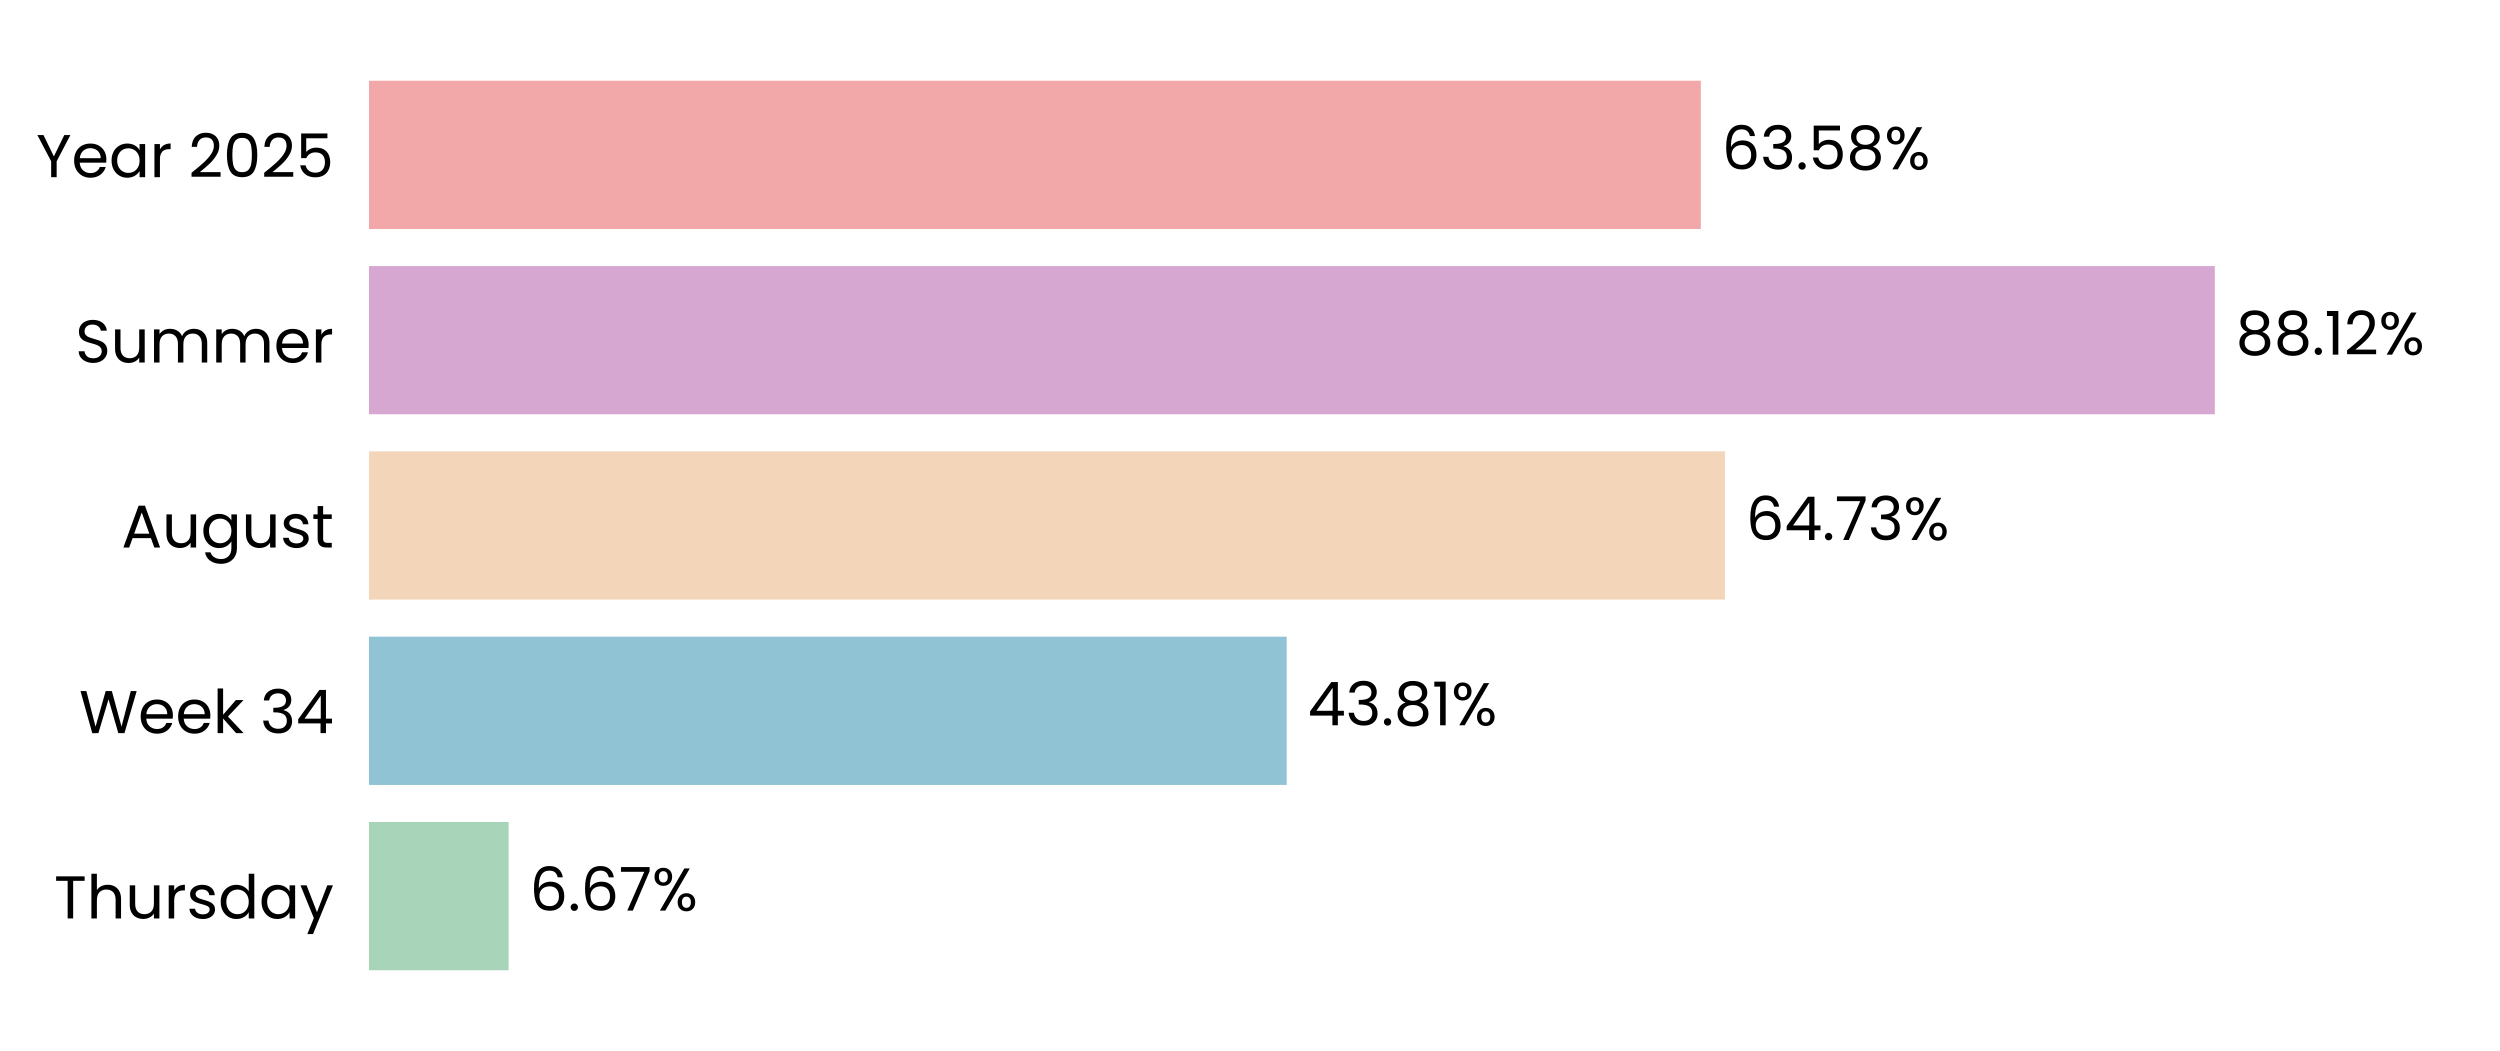
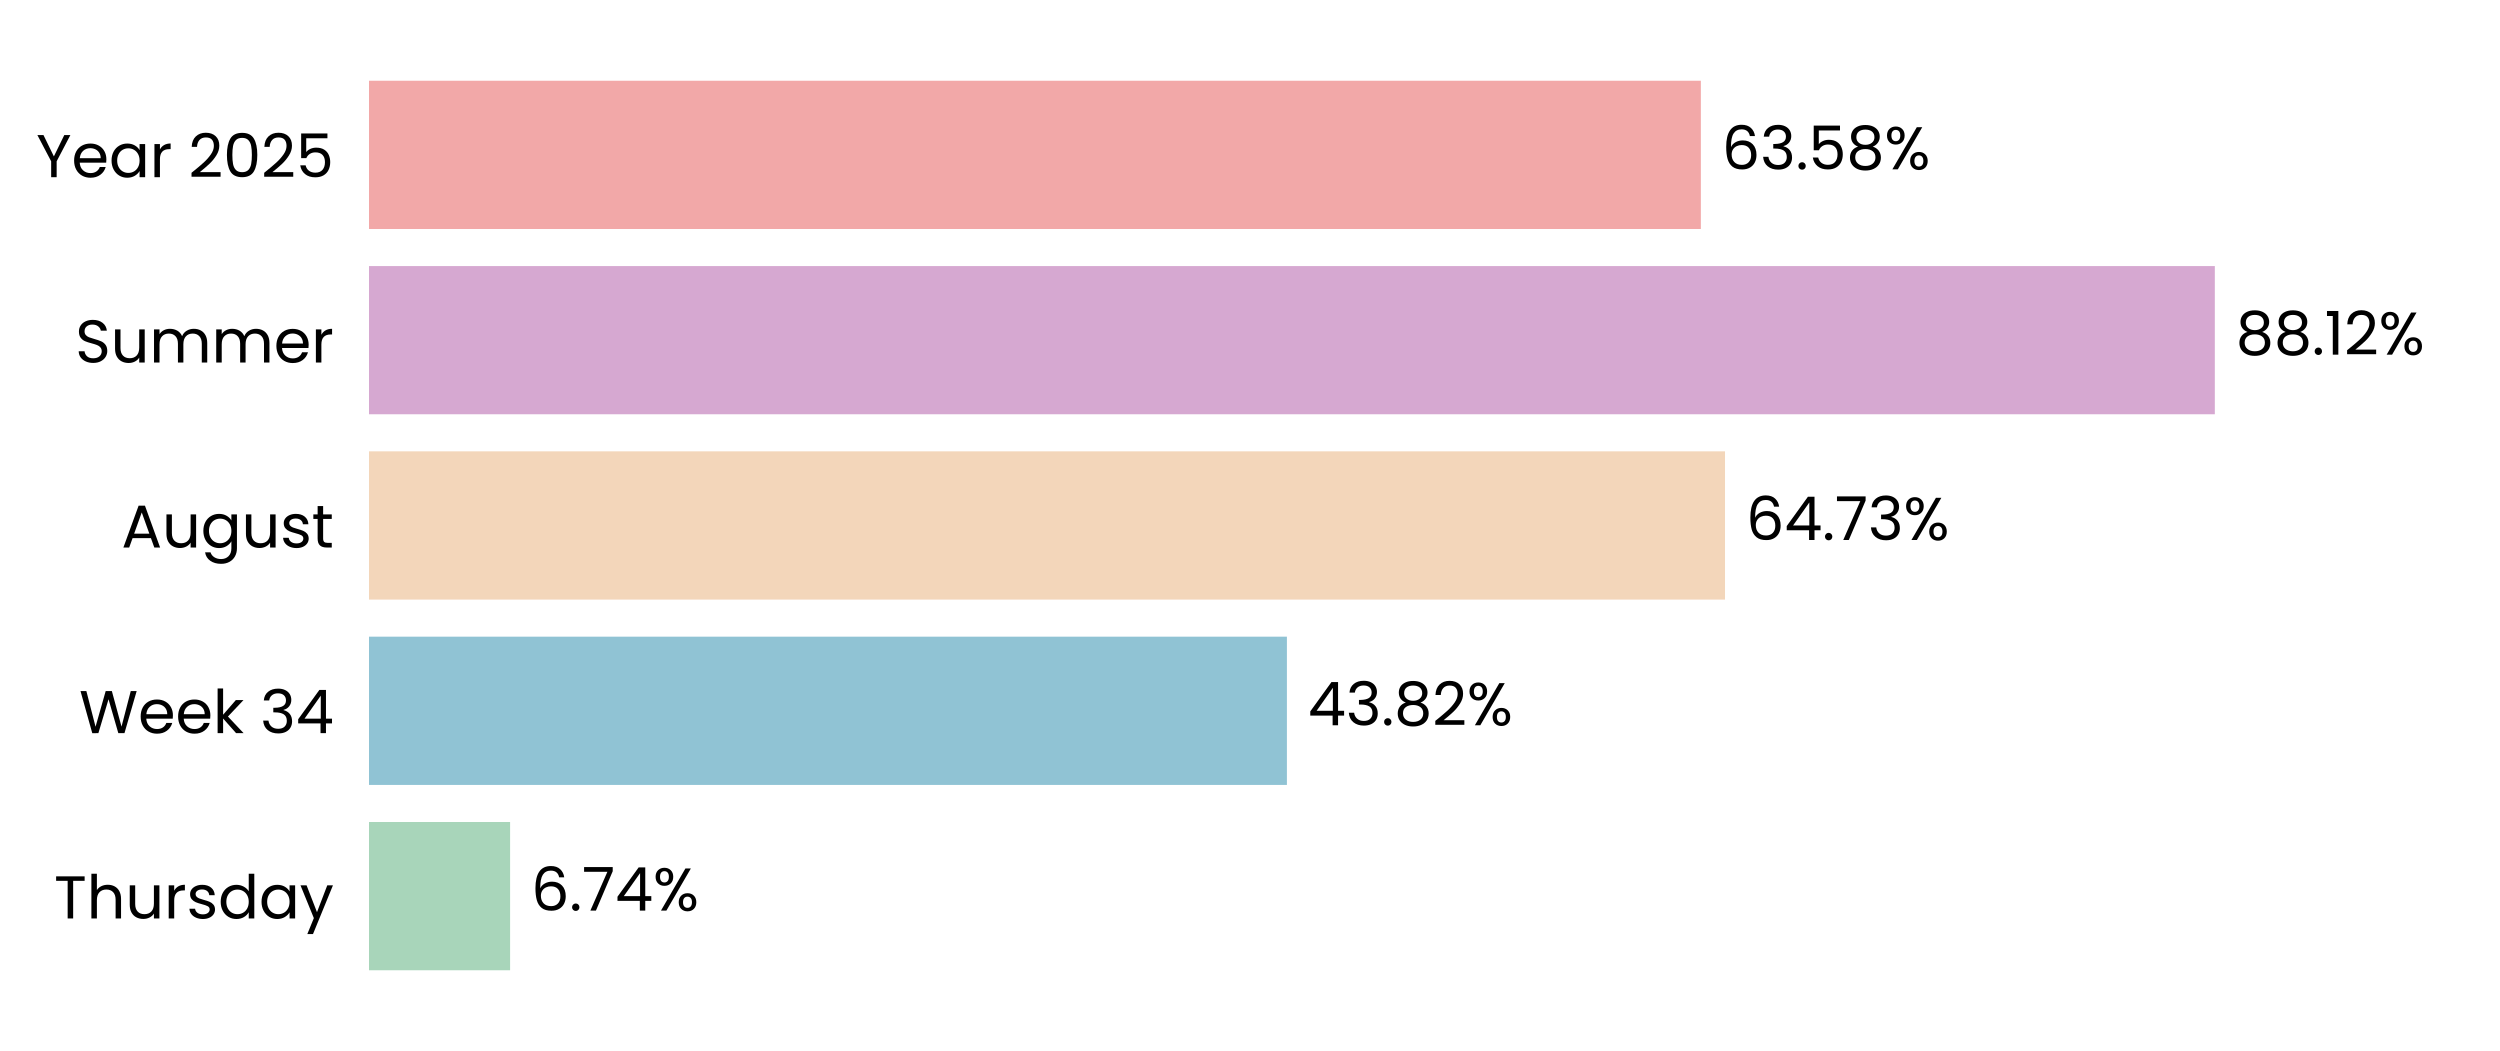
<svg xmlns="http://www.w3.org/2000/svg" xmlns:xlink="http://www.w3.org/1999/xlink" width="496.691pt" height="208.8pt" viewBox="0 0 496.691 208.8" version="1.1">
  <defs>
    <style type="text/css">*{stroke-linejoin: round; stroke-linecap: butt}</style>
  </defs>
  <g id="figure_1">
    <g id="patch_1">
      <path d="M 0 208.8  L 496.691 208.8  L 496.691 0  L 0 0  L 0 208.8  z " style="fill: none" />
    </g>
    <g id="axes_1">
      <g id="patch_2">
        <path d="M 73.311 201.6  L 489.491 201.6  L 489.491 7.2  L 73.311 7.2  L 73.311 201.6  z " style="fill: none" />
      </g>
      <g id="patch_3">
-         <path d="M 73.311 192.764  L 101.057 192.764  L 101.057 163.309  L 73.311 163.309  z " clip-path="url(#p48f274fab6)" style="fill: #a8d5ba" />
+         <path d="M 73.311 192.764  L 101.346 192.764  L 101.346 163.309  L 73.311 163.309  z " clip-path="url(#p8c8af2de38)" style="fill: #a8d5ba" />
      </g>
      <g id="patch_4">
-         <path d="M 73.311 155.945  L 255.638 155.945  L 255.638 126.491  L 73.311 126.491  z " clip-path="url(#p48f274fab6)" style="fill: #90c3d4" />
+         <path d="M 73.311 155.945  L 255.679 155.945  L 255.679 126.491  L 73.311 126.491  z " clip-path="url(#p8c8af2de38)" style="fill: #90c3d4" />
      </g>
      <g id="patch_5">
-         <path d="M 73.311 119.127  L 342.709 119.127  L 342.709 89.673  L 73.311 89.673  z " clip-path="url(#p48f274fab6)" style="fill: #f3d6ba" />
+         <path d="M 73.311 119.127  L 342.719 119.127  L 342.719 89.673  L 73.311 89.673  z " clip-path="url(#p8c8af2de38)" style="fill: #f3d6ba" />
      </g>
      <g id="patch_6">
-         <path d="M 73.311 82.309  L 440.032 82.309  L 440.032 52.855  L 73.311 52.855  z " clip-path="url(#p48f274fab6)" style="fill: #d6a8d1" />
+         <path d="M 73.311 82.309  L 440.035 82.309  L 440.035 52.855  L 73.311 52.855  z " clip-path="url(#p8c8af2de38)" style="fill: #d6a8d1" />
      </g>
      <g id="patch_7">
-         <path d="M 73.311 45.491  L 337.918 45.491  L 337.918 16.036  L 73.311 16.036  z " clip-path="url(#p48f274fab6)" style="fill: #f2a8a8" />
+         <path d="M 73.311 45.491  L 337.919 45.491  L 337.919 16.036  L 73.311 16.036  z " clip-path="url(#p8c8af2de38)" style="fill: #f2a8a8" />
      </g>
      <g id="matplotlib.axis_1">
        <g id="ytick_1">
          <g id="text_1">
            <g transform="translate(10.74188 182.4764) scale(0.12 -0.12)">
              <defs>
                <path id="Poppins-Regular-54" d="M 3238 4461  L 3238 3987  L 2022 3987  L 2022 0  L 1440 0  L 1440 3987  L 218 3987  L 218 4461  L 3238 4461  z " transform="scale(0.015625)" />
                <path id="Poppins-Regular-68" d="M 2234 3571  Q 2630 3571 2950 3401  Q 3270 3232 3452 2893  Q 3635 2554 3635 2067  L 3635 0  L 3059 0  L 3059 1984  Q 3059 2509 2796 2787  Q 2534 3066 2080 3066  Q 1619 3066 1347 2778  Q 1075 2490 1075 1939  L 1075 0  L 493 0  L 493 4736  L 1075 4736  L 1075 3008  Q 1248 3277 1552 3424  Q 1856 3571 2234 3571  z " transform="scale(0.015625)" />
                <path id="Poppins-Regular-75" d="M 3603 3507  L 3603 0  L 3021 0  L 3021 518  Q 2854 250 2556 99  Q 2259 -51 1901 -51  Q 1491 -51 1164 118  Q 838 288 649 627  Q 461 966 461 1453  L 461 3507  L 1037 3507  L 1037 1530  Q 1037 1011 1299 732  Q 1562 454 2016 454  Q 2483 454 2752 742  Q 3021 1030 3021 1581  L 3021 3507  L 3603 3507  z " transform="scale(0.015625)" />
                <path id="Poppins-Regular-72" d="M 1075 2938  Q 1229 3238 1513 3404  Q 1798 3571 2208 3571  L 2208 2970  L 2054 2970  Q 1075 2970 1075 1907  L 1075 0  L 493 0  L 493 3507  L 1075 3507  L 1075 2938  z " transform="scale(0.015625)" />
                <path id="Poppins-Regular-73" d="M 1734 -58  Q 1331 -58 1011 80  Q 691 218 505 464  Q 320 710 301 1030  L 902 1030  Q 928 768 1149 601  Q 1370 435 1728 435  Q 2061 435 2253 582  Q 2445 730 2445 954  Q 2445 1184 2240 1296  Q 2035 1408 1606 1517  Q 1216 1619 969 1724  Q 723 1830 547 2038  Q 371 2246 371 2586  Q 371 2854 531 3078  Q 691 3302 985 3433  Q 1280 3565 1658 3565  Q 2240 3565 2598 3270  Q 2957 2976 2982 2464  L 2400 2464  Q 2381 2739 2179 2905  Q 1978 3072 1638 3072  Q 1325 3072 1139 2937  Q 954 2803 954 2586  Q 954 2413 1066 2301  Q 1178 2189 1347 2121  Q 1517 2054 1818 1971  Q 2195 1869 2432 1769  Q 2669 1670 2838 1472  Q 3008 1274 3014 954  Q 3014 666 2854 435  Q 2694 205 2403 73  Q 2112 -58 1734 -58  z " transform="scale(0.015625)" />
                <path id="Poppins-Regular-64" d="M 275 1766  Q 275 2304 492 2710  Q 710 3117 1091 3341  Q 1472 3565 1946 3565  Q 2355 3565 2707 3376  Q 3059 3187 3245 2880  L 3245 4736  L 3834 4736  L 3834 0  L 3245 0  L 3245 659  Q 3072 346 2733 144  Q 2394 -58 1939 -58  Q 1472 -58 1091 172  Q 710 403 492 819  Q 275 1235 275 1766  z M 3245 1760  Q 3245 2157 3085 2451  Q 2925 2746 2653 2902  Q 2381 3059 2054 3059  Q 1728 3059 1459 2905  Q 1190 2752 1030 2457  Q 870 2163 870 1766  Q 870 1363 1030 1065  Q 1190 768 1459 611  Q 1728 454 2054 454  Q 2381 454 2653 611  Q 2925 768 3085 1065  Q 3245 1363 3245 1760  z " transform="scale(0.015625)" />
                <path id="Poppins-Regular-61" d="M 275 1766  Q 275 2304 492 2710  Q 710 3117 1091 3341  Q 1472 3565 1939 3565  Q 2400 3565 2739 3366  Q 3078 3168 3245 2867  L 3245 3507  L 3834 3507  L 3834 0  L 3245 0  L 3245 653  Q 3072 346 2729 144  Q 2387 -58 1933 -58  Q 1466 -58 1088 172  Q 710 403 492 819  Q 275 1235 275 1766  z M 3245 1760  Q 3245 2157 3085 2451  Q 2925 2746 2653 2902  Q 2381 3059 2054 3059  Q 1728 3059 1459 2905  Q 1190 2752 1030 2457  Q 870 2163 870 1766  Q 870 1363 1030 1065  Q 1190 768 1459 611  Q 1728 454 2054 454  Q 2381 454 2653 611  Q 2925 768 3085 1065  Q 3245 1363 3245 1760  z " transform="scale(0.015625)" />
                <path id="Poppins-Regular-79" d="M 3514 3507  L 1402 -1651  L 800 -1651  L 1491 38  L 77 3507  L 723 3507  L 1824 666  L 2912 3507  L 3514 3507  z " transform="scale(0.015625)" />
              </defs>
              <use xlink:href="#Poppins-Regular-54" />
              <use xlink:href="#Poppins-Regular-68" transform="translate(54.09999 0)" />
              <use xlink:href="#Poppins-Regular-75" transform="translate(118.1 0)" />
              <use xlink:href="#Poppins-Regular-72" transform="translate(182.1 0)" />
              <use xlink:href="#Poppins-Regular-73" transform="translate(219.3999 0)" />
              <use xlink:href="#Poppins-Regular-64" transform="translate(271.5999 0)" />
              <use xlink:href="#Poppins-Regular-61" transform="translate(339.1999 0)" />
              <use xlink:href="#Poppins-Regular-79" transform="translate(406.7999 0)" />
            </g>
          </g>
        </g>
        <g id="ytick_2">
          <g id="text_2">
            <g transform="translate(15.71813 145.6582) scale(0.12 -0.12)">
              <defs>
                <path id="Poppins-Regular-57" d="M 6099 4461  L 4806 0  L 4154 0  L 3117 3590  L 2042 0  L 1395 -6  L 147 4461  L 768 4461  L 1741 678  L 2816 4461  L 3469 4461  L 4493 691  L 5472 4461  L 6099 4461  z " transform="scale(0.015625)" />
                <path id="Poppins-Regular-65" d="M 3693 1888  Q 3693 1722 3674 1536  L 870 1536  Q 902 1018 1225 726  Q 1549 435 2010 435  Q 2387 435 2640 611  Q 2893 787 2995 1082  L 3622 1082  Q 3482 576 3059 259  Q 2637 -58 2010 -58  Q 1510 -58 1116 166  Q 723 390 499 803  Q 275 1216 275 1760  Q 275 2304 492 2713  Q 710 3123 1104 3344  Q 1498 3565 2010 3565  Q 2509 3565 2893 3347  Q 3277 3130 3485 2749  Q 3693 2368 3693 1888  z M 3091 2010  Q 3091 2342 2944 2582  Q 2797 2822 2544 2947  Q 2291 3072 1984 3072  Q 1542 3072 1232 2790  Q 922 2509 877 2010  L 3091 2010  z " transform="scale(0.015625)" />
                <path id="Poppins-Regular-6b" d="M 2451 0  L 1075 1549  L 1075 0  L 493 0  L 493 4736  L 1075 4736  L 1075 1952  L 2426 3507  L 3238 3507  L 1587 1760  L 3245 0  L 2451 0  z " transform="scale(0.015625)" />
                <path id="Poppins-Regular-20" transform="scale(0.015625)" />
                <path id="Poppins-Regular-33" d="M 384 3462  Q 429 4051 838 4384  Q 1248 4717 1901 4717  Q 2336 4717 2653 4560  Q 2970 4403 3133 4134  Q 3296 3866 3296 3526  Q 3296 3130 3069 2842  Q 2842 2554 2477 2470  L 2477 2438  Q 2893 2336 3136 2035  Q 3379 1734 3379 1248  Q 3379 883 3212 592  Q 3046 301 2713 134  Q 2381 -32 1914 -32  Q 1235 -32 800 323  Q 365 678 314 1331  L 877 1331  Q 922 947 1190 704  Q 1459 461 1907 461  Q 2355 461 2588 694  Q 2822 928 2822 1299  Q 2822 1779 2502 1990  Q 2182 2202 1536 2202  L 1389 2202  L 1389 2688  L 1542 2688  Q 2131 2694 2432 2883  Q 2733 3072 2733 3469  Q 2733 3808 2512 4013  Q 2291 4218 1882 4218  Q 1485 4218 1241 4013  Q 998 3808 954 3462  L 384 3462  z " transform="scale(0.015625)" />
                <path id="Poppins-Regular-34" d="M 256 1030  L 256 1472  L 2502 4582  L 3200 4582  L 3200 1536  L 3840 1536  L 3840 1030  L 3200 1030  L 3200 0  L 2624 0  L 2624 1030  L 256 1030  z M 2650 3974  L 928 1536  L 2650 1536  L 2650 3974  z " transform="scale(0.015625)" />
              </defs>
              <use xlink:href="#Poppins-Regular-57" />
              <use xlink:href="#Poppins-Regular-65" transform="translate(97.59999 0)" />
              <use xlink:href="#Poppins-Regular-65" transform="translate(159.6 0)" />
              <use xlink:href="#Poppins-Regular-6b" transform="translate(221.6 0)" />
              <use xlink:href="#Poppins-Regular-20" transform="translate(273.0999 0)" />
              <use xlink:href="#Poppins-Regular-33" transform="translate(299.7999 0)" />
              <use xlink:href="#Poppins-Regular-34" transform="translate(358.6999 0)" />
            </g>
          </g>
        </g>
        <g id="ytick_3">
          <g id="text_3">
            <g transform="translate(24.11812 108.78) scale(0.12 -0.12)">
              <defs>
                <path id="Poppins-Regular-41" d="M 3130 992  L 1184 992  L 826 0  L 211 0  L 1824 4435  L 2496 4435  L 4102 0  L 3488 0  L 3130 992  z M 2963 1466  L 2157 3718  L 1350 1466  L 2963 1466  z " transform="scale(0.015625)" />
                <path id="Poppins-Regular-67" d="M 1939 3565  Q 2394 3565 2736 3366  Q 3078 3168 3245 2867  L 3245 3507  L 3834 3507  L 3834 -77  Q 3834 -557 3629 -931  Q 3424 -1306 3043 -1517  Q 2662 -1728 2157 -1728  Q 1466 -1728 1005 -1401  Q 544 -1075 461 -512  L 1037 -512  Q 1133 -832 1433 -1027  Q 1734 -1222 2157 -1222  Q 2637 -1222 2941 -921  Q 3245 -621 3245 -77  L 3245 659  Q 3072 352 2733 147  Q 2394 -58 1939 -58  Q 1472 -58 1091 172  Q 710 403 492 819  Q 275 1235 275 1766  Q 275 2304 492 2710  Q 710 3117 1091 3341  Q 1472 3565 1939 3565  z M 3245 1760  Q 3245 2157 3085 2451  Q 2925 2746 2653 2902  Q 2381 3059 2054 3059  Q 1728 3059 1459 2905  Q 1190 2752 1030 2457  Q 870 2163 870 1766  Q 870 1363 1030 1065  Q 1190 768 1459 611  Q 1728 454 2054 454  Q 2381 454 2653 611  Q 2925 768 3085 1065  Q 3245 1363 3245 1760  z " transform="scale(0.015625)" />
                <path id="Poppins-Regular-74" d="M 1203 3027  L 1203 960  Q 1203 704 1312 598  Q 1421 493 1690 493  L 2118 493  L 2118 0  L 1594 0  Q 1107 0 864 224  Q 621 448 621 960  L 621 3027  L 166 3027  L 166 3507  L 621 3507  L 621 4390  L 1203 4390  L 1203 3507  L 2118 3507  L 2118 3027  L 1203 3027  z " transform="scale(0.015625)" />
              </defs>
              <use xlink:href="#Poppins-Regular-41" />
              <use xlink:href="#Poppins-Regular-75" transform="translate(67.39999 0)" />
              <use xlink:href="#Poppins-Regular-67" transform="translate(131.4 0)" />
              <use xlink:href="#Poppins-Regular-75" transform="translate(199 0)" />
              <use xlink:href="#Poppins-Regular-73" transform="translate(263 0)" />
              <use xlink:href="#Poppins-Regular-74" transform="translate(315.2 0)" />
            </g>
          </g>
        </g>
        <g id="ytick_4">
          <g id="text_4">
            <g transform="translate(14.95125 72.02182) scale(0.12 -0.12)">
              <defs>
                <path id="Poppins-Regular-53" d="M 1907 -45  Q 1466 -45 1117 112  Q 768 269 569 547  Q 371 826 365 1190  L 986 1190  Q 1018 877 1245 662  Q 1472 448 1907 448  Q 2323 448 2563 656  Q 2803 864 2803 1190  Q 2803 1446 2662 1606  Q 2522 1766 2310 1849  Q 2099 1933 1741 2029  Q 1299 2144 1033 2259  Q 768 2374 579 2620  Q 390 2867 390 3283  Q 390 3648 576 3929  Q 762 4211 1098 4364  Q 1434 4518 1869 4518  Q 2496 4518 2896 4204  Q 3296 3891 3347 3373  L 2707 3373  Q 2675 3629 2438 3824  Q 2202 4019 1811 4019  Q 1446 4019 1216 3830  Q 986 3642 986 3302  Q 986 3059 1123 2905  Q 1261 2752 1462 2672  Q 1664 2592 2029 2490  Q 2470 2368 2739 2249  Q 3008 2131 3200 1884  Q 3392 1638 3392 1216  Q 3392 890 3219 602  Q 3046 314 2707 134  Q 2368 -45 1907 -45  z " transform="scale(0.015625)" />
                <path id="Poppins-Regular-6d" d="M 4710 3571  Q 5120 3571 5440 3401  Q 5760 3232 5945 2893  Q 6131 2554 6131 2067  L 6131 0  L 5555 0  L 5555 1984  Q 5555 2509 5296 2787  Q 5037 3066 4595 3066  Q 4141 3066 3872 2774  Q 3603 2483 3603 1933  L 3603 0  L 3027 0  L 3027 1984  Q 3027 2509 2768 2787  Q 2509 3066 2067 3066  Q 1613 3066 1344 2774  Q 1075 2483 1075 1933  L 1075 0  L 493 0  L 493 3507  L 1075 3507  L 1075 3002  Q 1248 3277 1539 3424  Q 1830 3571 2182 3571  Q 2624 3571 2963 3372  Q 3302 3174 3469 2790  Q 3616 3162 3955 3366  Q 4294 3571 4710 3571  z " transform="scale(0.015625)" />
              </defs>
              <use xlink:href="#Poppins-Regular-53" />
              <use xlink:href="#Poppins-Regular-75" transform="translate(58.7 0)" />
              <use xlink:href="#Poppins-Regular-6d" transform="translate(122.7 0)" />
              <use xlink:href="#Poppins-Regular-6d" transform="translate(225.7 0)" />
              <use xlink:href="#Poppins-Regular-65" transform="translate(328.7 0)" />
              <use xlink:href="#Poppins-Regular-72" transform="translate(390.6999 0)" />
            </g>
          </g>
        </g>
        <g id="ytick_5">
          <g id="text_5">
            <g transform="translate(7.2 35.20364) scale(0.12 -0.12)">
              <defs>
                <path id="Poppins-Regular-59" d="M 3616 4461  L 2163 1683  L 2163 0  L 1581 0  L 1581 1683  L 122 4461  L 768 4461  L 1869 2202  L 2970 4461  L 3616 4461  z " transform="scale(0.015625)" />
                <path id="Poppins-Regular-32" d="M 326 467  Q 1139 1120 1600 1539  Q 2061 1958 2377 2416  Q 2694 2874 2694 3315  Q 2694 3731 2492 3971  Q 2291 4211 1843 4211  Q 1408 4211 1168 3939  Q 928 3667 909 3213  L 346 3213  Q 371 3930 780 4320  Q 1190 4710 1837 4710  Q 2496 4710 2883 4345  Q 3270 3981 3270 3341  Q 3270 2810 2953 2307  Q 2637 1805 2233 1424  Q 1830 1043 1203 538  L 3405 538  L 3405 51  L 326 51  L 326 467  z " transform="scale(0.015625)" />
                <path id="Poppins-Regular-30" d="M 397 2362  Q 397 3462 755 4080  Q 1114 4698 2010 4698  Q 2899 4698 3257 4080  Q 3616 3462 3616 2362  Q 3616 1242 3257 621  Q 2899 0 2010 0  Q 1114 0 755 621  Q 397 1242 397 2362  z M 3040 2362  Q 3040 2918 2966 3305  Q 2893 3693 2665 3929  Q 2438 4166 2010 4166  Q 1574 4166 1347 3929  Q 1120 3693 1046 3305  Q 973 2918 973 2362  Q 973 1786 1046 1395  Q 1120 1005 1347 768  Q 1574 531 2010 531  Q 2438 531 2665 768  Q 2893 1005 2966 1395  Q 3040 1786 3040 2362  z " transform="scale(0.015625)" />
                <path id="Poppins-Regular-35" d="M 3347 4122  L 1101 4122  L 1101 2662  Q 1248 2867 1536 2998  Q 1824 3130 2157 3130  Q 2688 3130 3021 2909  Q 3354 2688 3498 2339  Q 3642 1990 3642 1600  Q 3642 1139 3469 774  Q 3296 410 2941 198  Q 2586 -13 2061 -13  Q 1389 -13 973 332  Q 557 678 467 1254  L 1037 1254  Q 1120 890 1389 685  Q 1658 480 2067 480  Q 2573 480 2829 784  Q 3085 1088 3085 1587  Q 3085 2086 2829 2358  Q 2573 2630 2074 2630  Q 1734 2630 1481 2467  Q 1229 2304 1114 2022  L 563 2022  L 563 4634  L 3347 4634  L 3347 4122  z " transform="scale(0.015625)" />
              </defs>
              <use xlink:href="#Poppins-Regular-59" />
              <use xlink:href="#Poppins-Regular-65" transform="translate(58.39999 0)" />
              <use xlink:href="#Poppins-Regular-61" transform="translate(120.4 0)" />
              <use xlink:href="#Poppins-Regular-72" transform="translate(188 0)" />
              <use xlink:href="#Poppins-Regular-20" transform="translate(225.3 0)" />
              <use xlink:href="#Poppins-Regular-32" transform="translate(252 0)" />
              <use xlink:href="#Poppins-Regular-30" transform="translate(309.4999 0)" />
              <use xlink:href="#Poppins-Regular-32" transform="translate(372.2999 0)" />
              <use xlink:href="#Poppins-Regular-35" transform="translate(429.7999 0)" />
            </g>
          </g>
        </g>
      </g>
      <g id="text_6">
-         <g transform="translate(105.2184 180.9164) scale(0.12 -0.12)">
+         <g transform="translate(105.5074 180.9164) scale(0.12 -0.12)">
          <defs>
            <path id="Poppins-Regular-36" d="M 2976 3526  Q 2835 4237 2099 4237  Q 1530 4237 1248 3798  Q 966 3360 973 2355  Q 1120 2688 1462 2877  Q 1805 3066 2227 3066  Q 2886 3066 3280 2656  Q 3674 2246 3674 1523  Q 3674 1088 3504 742  Q 3334 397 2992 192  Q 2650 -13 2163 -13  Q 1504 -13 1133 281  Q 762 576 614 1094  Q 467 1613 467 2374  Q 467 4723 2106 4723  Q 2733 4723 3091 4384  Q 3450 4045 3514 3526  L 2976 3526  z M 2106 2573  Q 1830 2573 1587 2461  Q 1344 2349 1193 2121  Q 1043 1894 1043 1568  Q 1043 1082 1324 778  Q 1606 474 2131 474  Q 2579 474 2844 752  Q 3110 1030 3110 1504  Q 3110 2003 2854 2288  Q 2598 2573 2106 2573  z " transform="scale(0.015625)" />
            <path id="Poppins-Regular-2e" d="M 678 -38  Q 512 -38 397 77  Q 282 192 282 358  Q 282 525 397 640  Q 512 755 678 755  Q 838 755 950 640  Q 1062 525 1062 358  Q 1062 192 950 77  Q 838 -38 678 -38  z " transform="scale(0.015625)" />
            <path id="Poppins-Regular-37" d="M 3245 4173  L 1466 0  L 877 0  L 2682 4115  L 211 4115  L 211 4614  L 3245 4614  L 3245 4173  z " transform="scale(0.015625)" />
            <path id="Poppins-Regular-25" d="M 269 3584  Q 269 4019 531 4278  Q 794 4538 1203 4538  Q 1613 4538 1875 4278  Q 2138 4019 2138 3584  Q 2138 3142 1875 2883  Q 1613 2624 1203 2624  Q 794 2624 531 2883  Q 269 3142 269 3584  z M 4006 4467  L 1414 0  L 838 0  L 3430 4467  L 4006 4467  z M 1203 4179  Q 986 4179 861 4028  Q 736 3878 736 3584  Q 736 3290 861 3136  Q 986 2982 1203 2982  Q 1421 2982 1549 3139  Q 1677 3296 1677 3584  Q 1677 3878 1549 4028  Q 1421 4179 1203 4179  z M 2720 883  Q 2720 1325 2982 1584  Q 3245 1843 3654 1843  Q 4064 1843 4323 1584  Q 4582 1325 4582 883  Q 4582 448 4323 185  Q 4064 -77 3654 -77  Q 3245 -77 2982 182  Q 2720 442 2720 883  z M 3648 1478  Q 3430 1478 3302 1328  Q 3174 1178 3174 883  Q 3174 595 3302 444  Q 3430 294 3648 294  Q 3866 294 3994 444  Q 4122 595 4122 883  Q 4122 1178 3994 1328  Q 3866 1478 3648 1478  z " transform="scale(0.015625)" />
          </defs>
          <use xlink:href="#Poppins-Regular-36" />
          <use xlink:href="#Poppins-Regular-2e" transform="translate(63.49999 0)" />
-           <use xlink:href="#Poppins-Regular-36" transform="translate(84.49997 0)" />
-           <use xlink:href="#Poppins-Regular-37" transform="translate(148 0)" />
-           <use xlink:href="#Poppins-Regular-25" transform="translate(202.5999 0)" />
+           <use xlink:href="#Poppins-Regular-37" transform="translate(84.49997 0)" />
+           <use xlink:href="#Poppins-Regular-34" transform="translate(139.1 0)" />
+           <use xlink:href="#Poppins-Regular-25" transform="translate(202 0)" />
        </g>
      </g>
      <g id="text_7">
-         <g transform="translate(259.7995 144.0982) scale(0.12 -0.12)">
+         <g transform="translate(259.8408 144.0982) scale(0.12 -0.12)">
          <defs>
            <path id="Poppins-Regular-38" d="M 1242 2406  Q 883 2547 691 2816  Q 499 3085 499 3469  Q 499 3814 672 4092  Q 845 4371 1187 4534  Q 1530 4698 2016 4698  Q 2502 4698 2844 4534  Q 3187 4371 3363 4092  Q 3539 3814 3539 3469  Q 3539 3098 3340 2819  Q 3142 2541 2797 2406  Q 3194 2285 3427 1981  Q 3661 1677 3661 1248  Q 3661 832 3456 521  Q 3251 211 2876 41  Q 2502 -128 2016 -128  Q 1530 -128 1162 41  Q 794 211 589 521  Q 384 832 384 1248  Q 384 1677 614 1984  Q 845 2291 1242 2406  z M 2976 3398  Q 2976 3789 2720 4000  Q 2464 4211 2016 4211  Q 1574 4211 1318 4000  Q 1062 3789 1062 3392  Q 1062 3034 1328 2816  Q 1594 2598 2016 2598  Q 2445 2598 2710 2819  Q 2976 3040 2976 3398  z M 2016 2150  Q 1542 2150 1241 1929  Q 941 1709 941 1267  Q 941 858 1232 608  Q 1523 358 2016 358  Q 2509 358 2797 608  Q 3085 858 3085 1267  Q 3085 1696 2790 1923  Q 2496 2150 2016 2150  z " transform="scale(0.015625)" />
-             <path id="Poppins-Regular-31" d="M 243 4096  L 243 4627  L 1446 4627  L 1446 0  L 858 0  L 858 4096  L 243 4096  z " transform="scale(0.015625)" />
          </defs>
          <use xlink:href="#Poppins-Regular-34" />
          <use xlink:href="#Poppins-Regular-33" transform="translate(62.89999 0)" />
          <use xlink:href="#Poppins-Regular-2e" transform="translate(121.8 0)" />
          <use xlink:href="#Poppins-Regular-38" transform="translate(142.8 0)" />
-           <use xlink:href="#Poppins-Regular-31" transform="translate(205.9 0)" />
-           <use xlink:href="#Poppins-Regular-25" transform="translate(237.8999 0)" />
+           <use xlink:href="#Poppins-Regular-32" transform="translate(205.9 0)" />
+           <use xlink:href="#Poppins-Regular-25" transform="translate(263.3999 0)" />
        </g>
      </g>
      <g id="text_8">
-         <g transform="translate(346.8713 107.28) scale(0.12 -0.12)">
+         <g transform="translate(346.8806 107.28) scale(0.12 -0.12)">
          <use xlink:href="#Poppins-Regular-36" />
          <use xlink:href="#Poppins-Regular-34" transform="translate(63.49999 0)" />
          <use xlink:href="#Poppins-Regular-2e" transform="translate(126.4 0)" />
          <use xlink:href="#Poppins-Regular-37" transform="translate(147.4 0)" />
          <use xlink:href="#Poppins-Regular-33" transform="translate(202 0)" />
          <use xlink:href="#Poppins-Regular-25" transform="translate(260.8999 0)" />
        </g>
      </g>
      <g id="text_9">
-         <g transform="translate(444.194 70.46182) scale(0.12 -0.12)">
+         <g transform="translate(444.1971 70.46182) scale(0.12 -0.12)">
+           <defs>
+             <path id="Poppins-Regular-31" d="M 243 4096  L 243 4627  L 1446 4627  L 1446 0  L 858 0  L 858 4096  L 243 4096  z " transform="scale(0.015625)" />
+           </defs>
          <use xlink:href="#Poppins-Regular-38" />
          <use xlink:href="#Poppins-Regular-38" transform="translate(63.09999 0)" />
          <use xlink:href="#Poppins-Regular-2e" transform="translate(126.2 0)" />
          <use xlink:href="#Poppins-Regular-31" transform="translate(147.2 0)" />
          <use xlink:href="#Poppins-Regular-32" transform="translate(179.2 0)" />
          <use xlink:href="#Poppins-Regular-25" transform="translate(236.6999 0)" />
        </g>
      </g>
      <g id="text_10">
-         <g transform="translate(342.0799 33.64364) scale(0.12 -0.12)">
+         <g transform="translate(342.0807 33.64364) scale(0.12 -0.12)">
          <use xlink:href="#Poppins-Regular-36" />
          <use xlink:href="#Poppins-Regular-33" transform="translate(63.49999 0)" />
          <use xlink:href="#Poppins-Regular-2e" transform="translate(122.4 0)" />
          <use xlink:href="#Poppins-Regular-35" transform="translate(143.4 0)" />
          <use xlink:href="#Poppins-Regular-38" transform="translate(206.2 0)" />
          <use xlink:href="#Poppins-Regular-25" transform="translate(269.2999 0)" />
        </g>
      </g>
    </g>
  </g>
  <defs>
-     <clipPath id="p48f274fab6">
+     <clipPath id="p8c8af2de38">
      <rect x="73.311" y="7.2" width="416.18" height="194.4" />
    </clipPath>
  </defs>
</svg>
